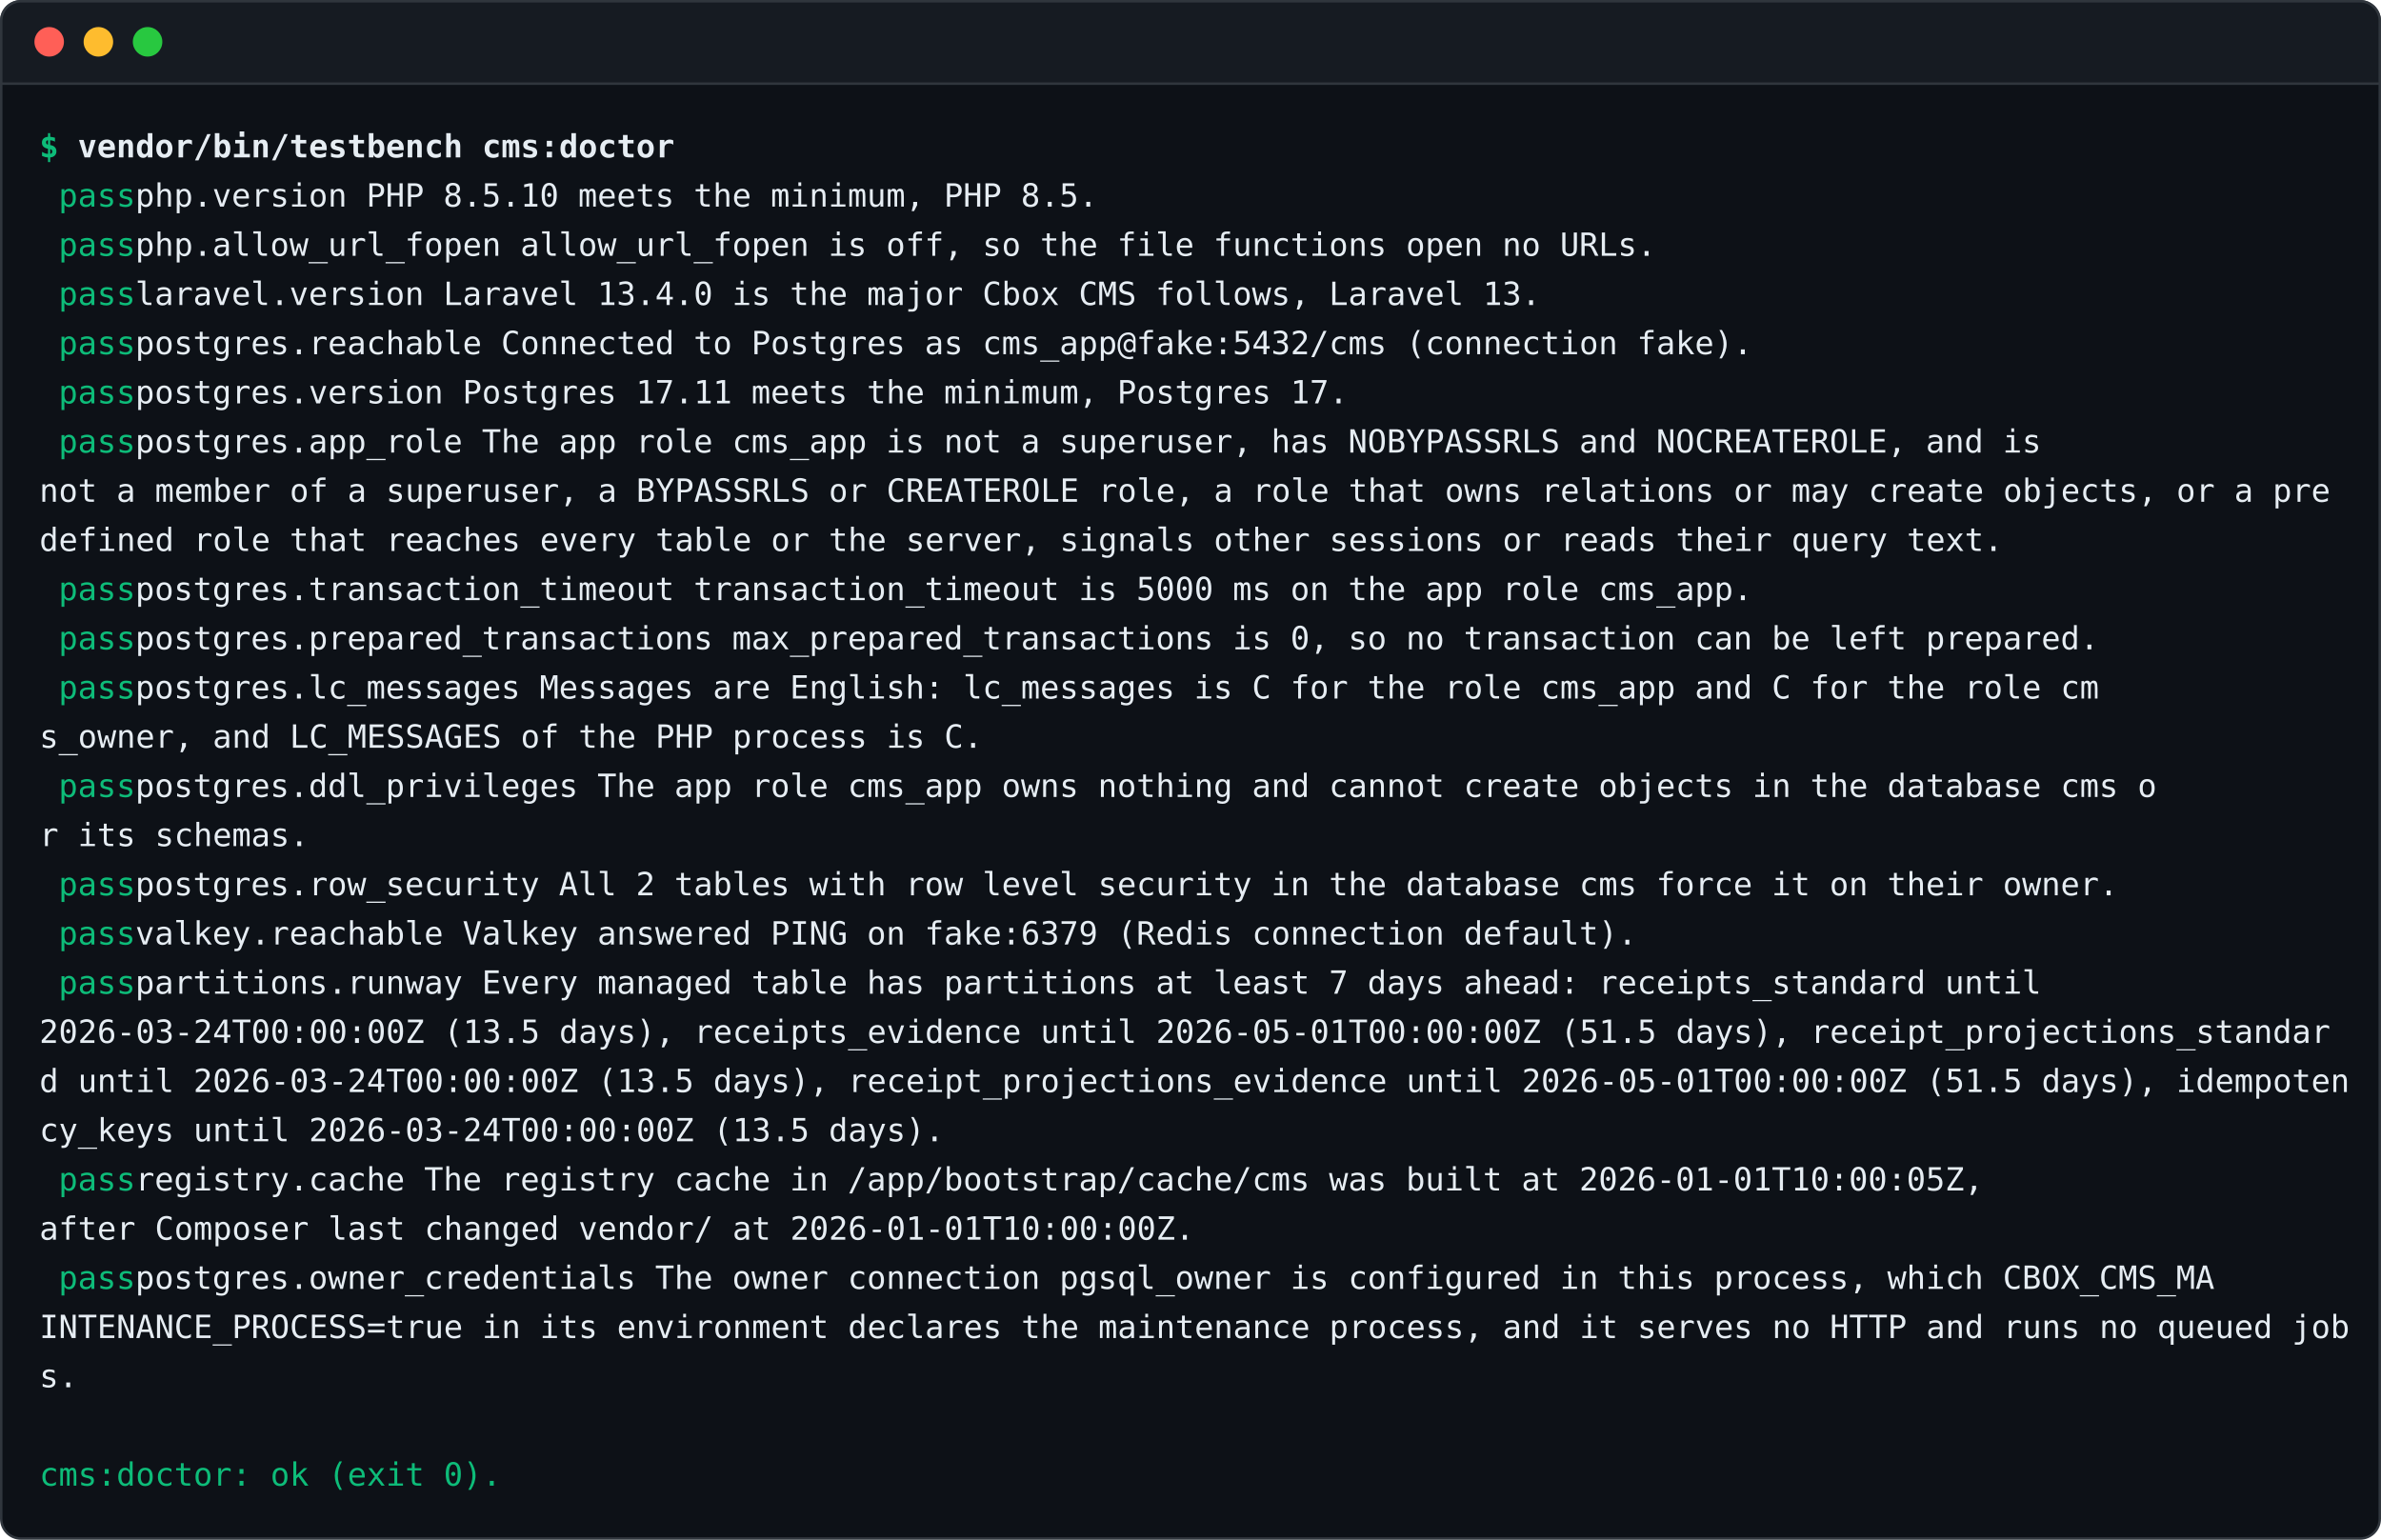
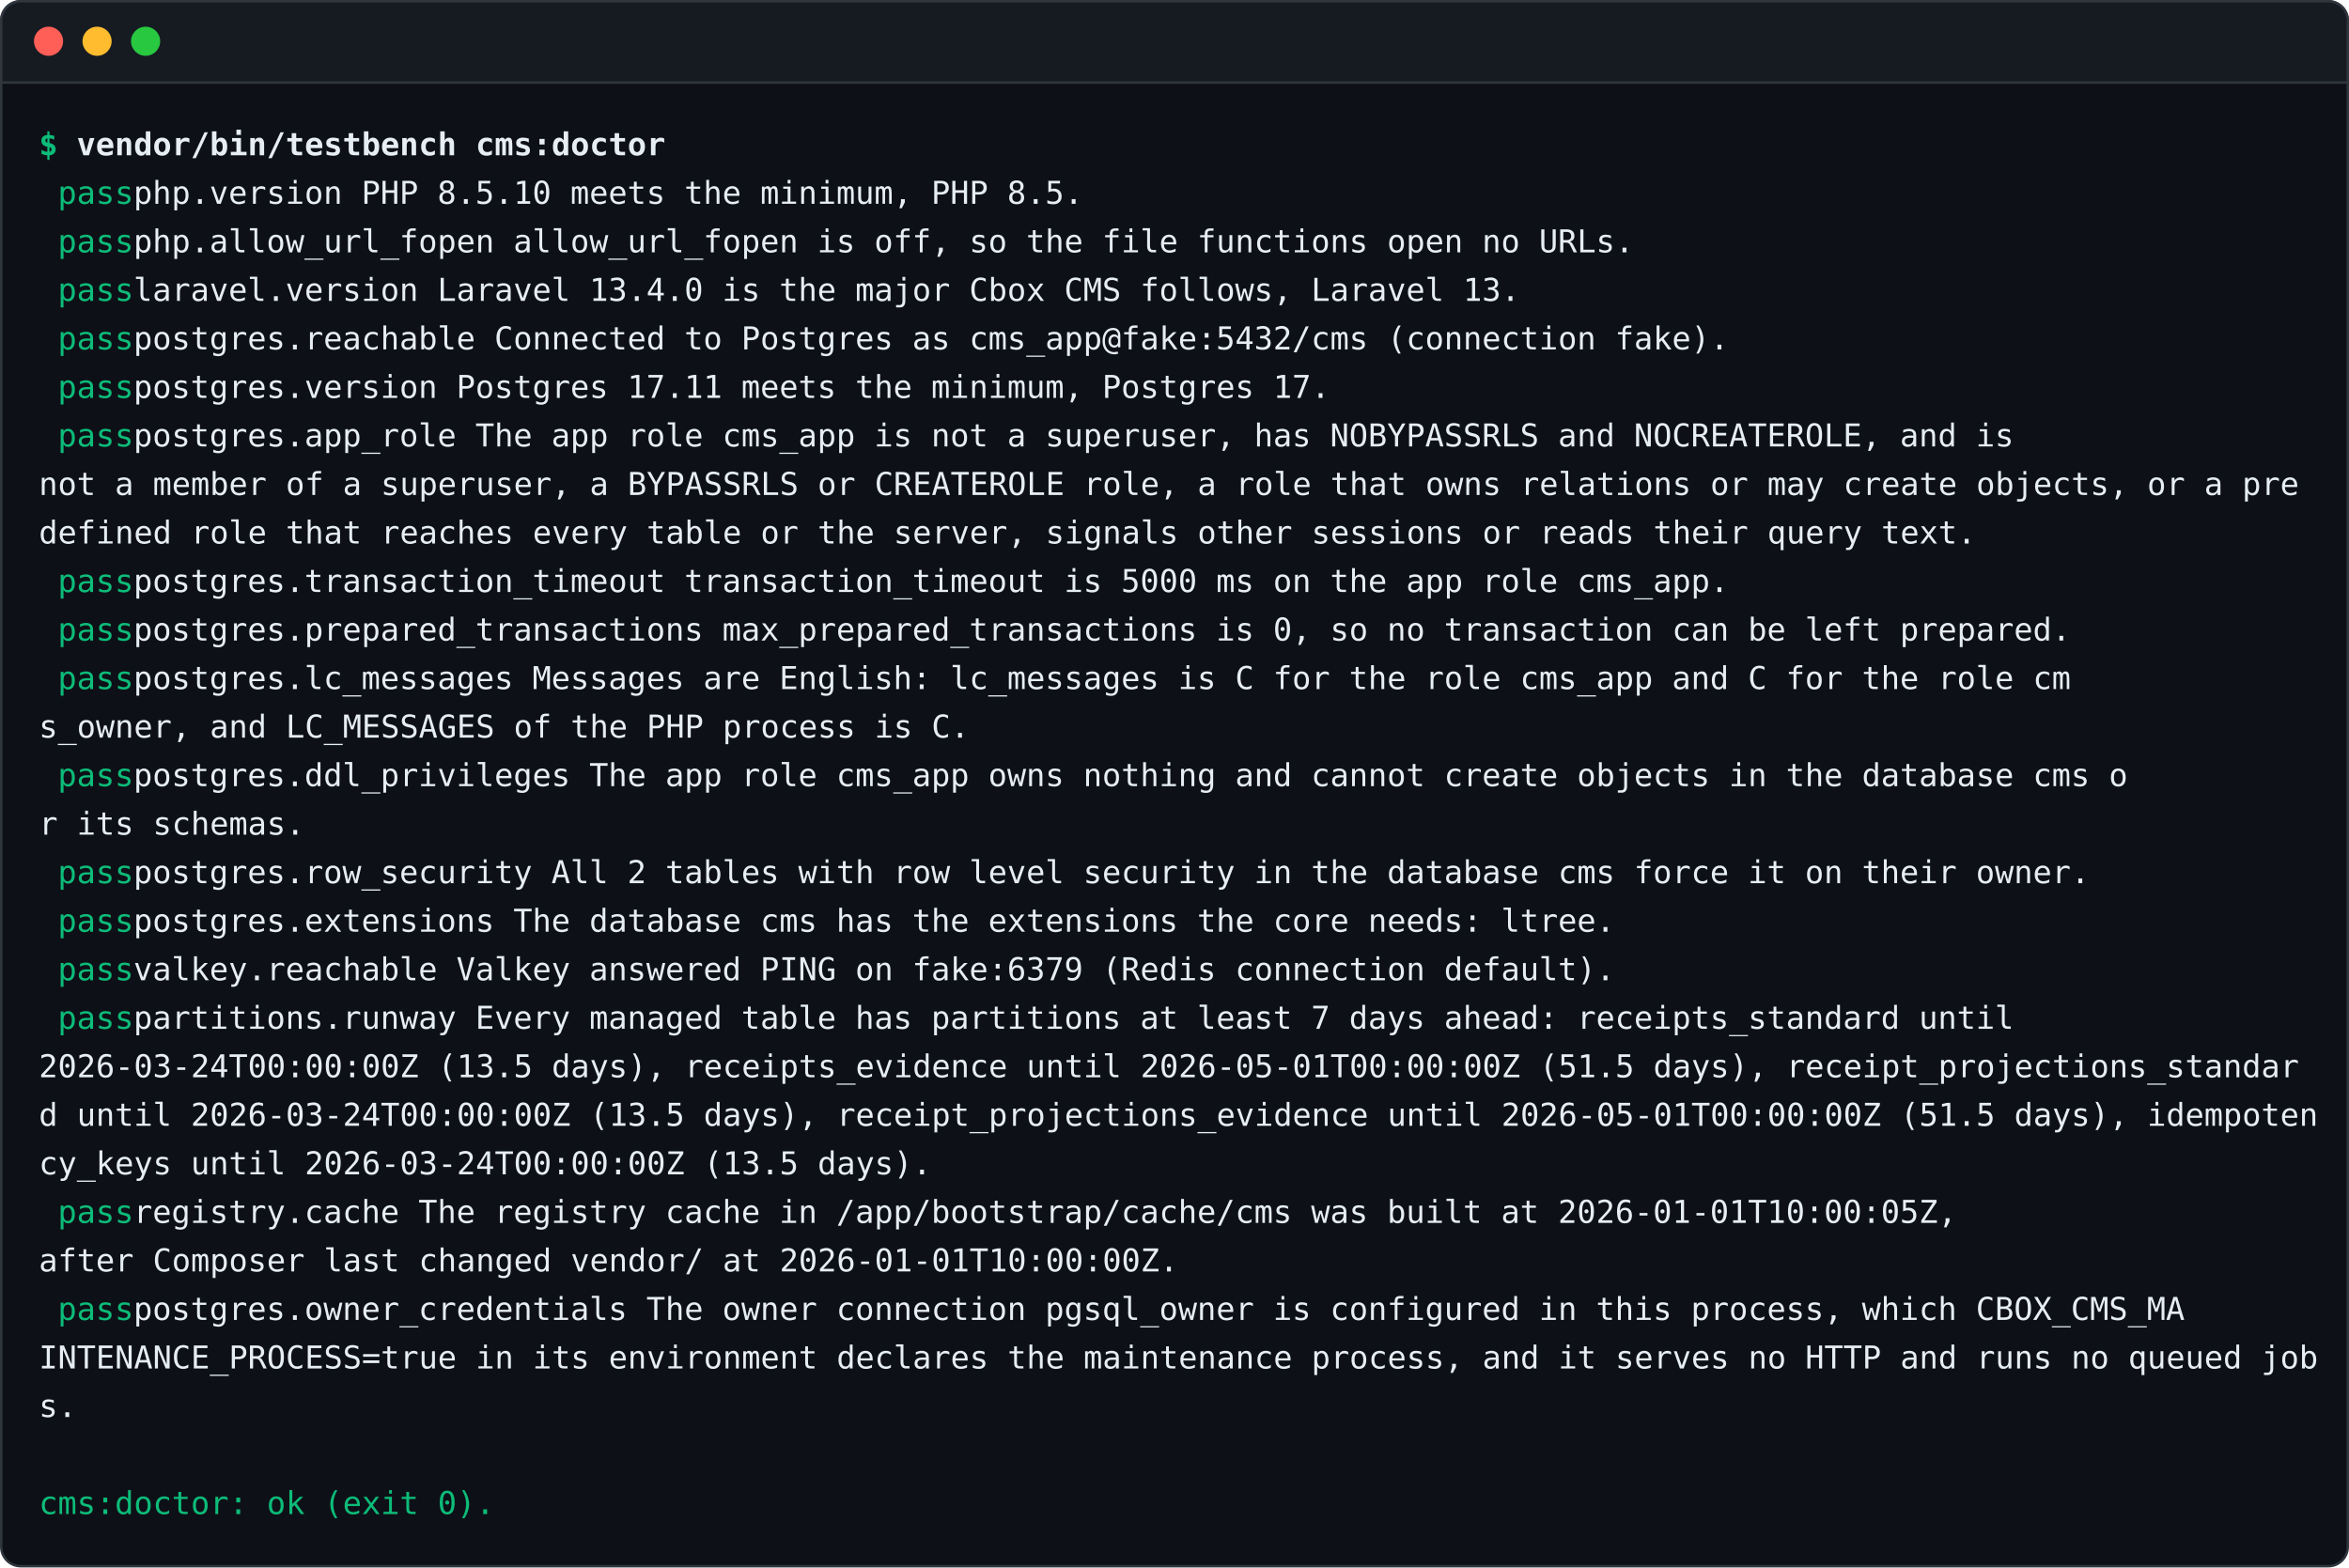
- <svg xmlns="http://www.w3.org/2000/svg" width="968" height="626" viewBox="0 0 968 626" role="img" aria-label="vendor/bin/testbench cms:doctor">
+ <svg xmlns="http://www.w3.org/2000/svg" width="968" height="646" viewBox="0 0 968 646" role="img" aria-label="vendor/bin/testbench cms:doctor">
  <style>text{font-family:ui-monospace, SFMono-Regular, Menlo, Consolas, 'DejaVu Sans Mono', 'Liberation Mono', monospace;font-size:13px;white-space:pre}.b{font-weight:700}.d{opacity:.66}.i{font-style:italic}.u{text-decoration:underline}</style>
-   <rect x="0.5" y="0.5" width="967" height="625" rx="8" fill="#0d1117" stroke="#30363d" />
+   <rect x="0.5" y="0.5" width="967" height="645" rx="8" fill="#0d1117" stroke="#30363d" />
  <path d="M0.5 34V8.5a8 8 0 0 1 8-8H959.5a8 8 0 0 1 8 8V34Z" fill="#161b22" stroke="#30363d" />
  <circle cx="20" cy="17" r="6" fill="#ff5f57" />
  <circle cx="40" cy="17" r="6" fill="#febc2e" />
  <circle cx="60" cy="17" r="6" fill="#28c840" />
  <text x="16" y="64" fill="#0dbc79" class="b" textLength="7.8">$</text>
  <text x="31.6" y="64" fill="#e6edf3" class="b" textLength="241.8">vendor/bin/testbench cms:doctor</text>
  <text x="23.8" y="84" fill="#0dbc79" textLength="31.2">pass</text>
  <text x="55" y="84" fill="#e6edf3" textLength="561.6">  php.version                     PHP 8.5.10 meets the minimum, PHP 8.5.</text>
  <text x="23.8" y="104" fill="#0dbc79" textLength="31.2">pass</text>
  <text x="55" y="104" fill="#e6edf3" textLength="725.4">  php.allow_url_fopen             allow_url_fopen is off, so the file functions open no URLs.</text>
  <text x="23.8" y="124" fill="#0dbc79" textLength="31.2">pass</text>
  <text x="55" y="124" fill="#e6edf3" textLength="709.8">  laravel.version                 Laravel 13.4.0 is the major Cbox CMS follows, Laravel 13.</text>
  <text x="23.8" y="144" fill="#0dbc79" textLength="31.2">pass</text>
  <text x="55" y="144" fill="#e6edf3" textLength="772.2">  postgres.reachable              Connected to Postgres as cms_app@fake:5432/cms (connection fake).</text>
  <text x="23.8" y="164" fill="#0dbc79" textLength="31.2">pass</text>
  <text x="55" y="164" fill="#e6edf3" textLength="624">  postgres.version                Postgres 17.11 meets the minimum, Postgres 17.</text>
  <text x="23.8" y="184" fill="#0dbc79" textLength="31.2">pass</text>
  <text x="55" y="184" fill="#e6edf3" textLength="897">  postgres.app_role               The app role cms_app is not a superuser, has NOBYPASSRLS and NOCREATEROLE, and is</text>
  <text x="16" y="204" fill="#e6edf3" textLength="936"> not a member of a superuser, a BYPASSRLS or CREATEROLE role, a role that owns relations or may create objects, or a pre</text>
  <text x="16" y="224" fill="#e6edf3" textLength="795.6">defined role that reaches every table or the server, signals other sessions or reads their query text.</text>
  <text x="23.8" y="244" fill="#0dbc79" textLength="31.2">pass</text>
  <text x="55" y="244" fill="#e6edf3" textLength="694.2">  postgres.transaction_timeout    transaction_timeout is 5000 ms on the app role cms_app.</text>
  <text x="23.8" y="264" fill="#0dbc79" textLength="31.2">pass</text>
  <text x="55" y="264" fill="#e6edf3" textLength="819">  postgres.prepared_transactions  max_prepared_transactions is 0, so no transaction can be left prepared.</text>
  <text x="23.8" y="284" fill="#0dbc79" textLength="31.2">pass</text>
  <text x="55" y="284" fill="#e6edf3" textLength="897">  postgres.lc_messages            Messages are English: lc_messages is C for the role cms_app and C for the role cm</text>
  <text x="16" y="304" fill="#e6edf3" textLength="382.2">s_owner, and LC_MESSAGES of the PHP process is C.</text>
  <text x="23.8" y="324" fill="#0dbc79" textLength="31.2">pass</text>
  <text x="55" y="324" fill="#e6edf3" textLength="897">  postgres.ddl_privileges         The app role cms_app owns nothing and cannot create objects in the database cms o</text>
  <text x="16" y="344" fill="#e6edf3" textLength="109.2">r its schemas.</text>
  <text x="23.8" y="364" fill="#0dbc79" textLength="31.2">pass</text>
  <text x="55" y="364" fill="#e6edf3" textLength="897">  postgres.row_security           All 2 tables with row level security in the database cms force it on their owner.</text>
  <text x="23.8" y="384" fill="#0dbc79" textLength="31.2">pass</text>
-   <text x="55" y="384" fill="#e6edf3" textLength="741">  valkey.reachable                Valkey answered PING on fake:6379 (Redis connection default).</text>
+   <text x="55" y="384" fill="#e6edf3" textLength="717.6">  postgres.extensions             The database cms has the extensions the core needs: ltree.</text>
  <text x="23.8" y="404" fill="#0dbc79" textLength="31.2">pass</text>
-   <text x="55" y="404" fill="#e6edf3" textLength="897">  partitions.runway               Every managed table has partitions at least 7 days ahead: receipts_standard until</text>
-   <text x="16" y="424" fill="#e6edf3" textLength="936"> 2026-03-24T00:00:00Z (13.5 days), receipts_evidence until 2026-05-01T00:00:00Z (51.5 days), receipt_projections_standar</text>
-   <text x="16" y="444" fill="#e6edf3" textLength="936">d until 2026-03-24T00:00:00Z (13.5 days), receipt_projections_evidence until 2026-05-01T00:00:00Z (51.5 days), idempoten</text>
-   <text x="16" y="464" fill="#e6edf3" textLength="366.6">cy_keys until 2026-03-24T00:00:00Z (13.5 days).</text>
-   <text x="23.8" y="484" fill="#0dbc79" textLength="31.2">pass</text>
-   <text x="55" y="484" fill="#e6edf3" textLength="897">  registry.cache                  The registry cache in /app/bootstrap/cache/cms was built at 2026-01-01T10:00:05Z,</text>
-   <text x="16" y="504" fill="#e6edf3" textLength="475.8"> after Composer last changed vendor/ at 2026-01-01T10:00:00Z.</text>
-   <text x="23.8" y="524" fill="#0dbc79" textLength="31.2">pass</text>
-   <text x="55" y="524" fill="#e6edf3" textLength="897">  postgres.owner_credentials      The owner connection pgsql_owner is configured in this process, which CBOX_CMS_MA</text>
-   <text x="16" y="544" fill="#e6edf3" textLength="936">INTENANCE_PROCESS=true in its environment declares the maintenance process, and it serves no HTTP and runs no queued job</text>
-   <text x="16" y="564" fill="#e6edf3" textLength="15.6">s.</text>
-   <text x="16" y="604" fill="#0dbc79" textLength="187.2">cms:doctor: ok (exit 0).</text>
+   <text x="55" y="404" fill="#e6edf3" textLength="741">  valkey.reachable                Valkey answered PING on fake:6379 (Redis connection default).</text>
+   <text x="23.8" y="424" fill="#0dbc79" textLength="31.2">pass</text>
+   <text x="55" y="424" fill="#e6edf3" textLength="897">  partitions.runway               Every managed table has partitions at least 7 days ahead: receipts_standard until</text>
+   <text x="16" y="444" fill="#e6edf3" textLength="936"> 2026-03-24T00:00:00Z (13.5 days), receipts_evidence until 2026-05-01T00:00:00Z (51.5 days), receipt_projections_standar</text>
+   <text x="16" y="464" fill="#e6edf3" textLength="936">d until 2026-03-24T00:00:00Z (13.5 days), receipt_projections_evidence until 2026-05-01T00:00:00Z (51.5 days), idempoten</text>
+   <text x="16" y="484" fill="#e6edf3" textLength="366.6">cy_keys until 2026-03-24T00:00:00Z (13.5 days).</text>
+   <text x="23.8" y="504" fill="#0dbc79" textLength="31.2">pass</text>
+   <text x="55" y="504" fill="#e6edf3" textLength="897">  registry.cache                  The registry cache in /app/bootstrap/cache/cms was built at 2026-01-01T10:00:05Z,</text>
+   <text x="16" y="524" fill="#e6edf3" textLength="475.8"> after Composer last changed vendor/ at 2026-01-01T10:00:00Z.</text>
+   <text x="23.8" y="544" fill="#0dbc79" textLength="31.2">pass</text>
+   <text x="55" y="544" fill="#e6edf3" textLength="897">  postgres.owner_credentials      The owner connection pgsql_owner is configured in this process, which CBOX_CMS_MA</text>
+   <text x="16" y="564" fill="#e6edf3" textLength="936">INTENANCE_PROCESS=true in its environment declares the maintenance process, and it serves no HTTP and runs no queued job</text>
+   <text x="16" y="584" fill="#e6edf3" textLength="15.6">s.</text>
+   <text x="16" y="624" fill="#0dbc79" textLength="187.2">cms:doctor: ok (exit 0).</text>
</svg>
